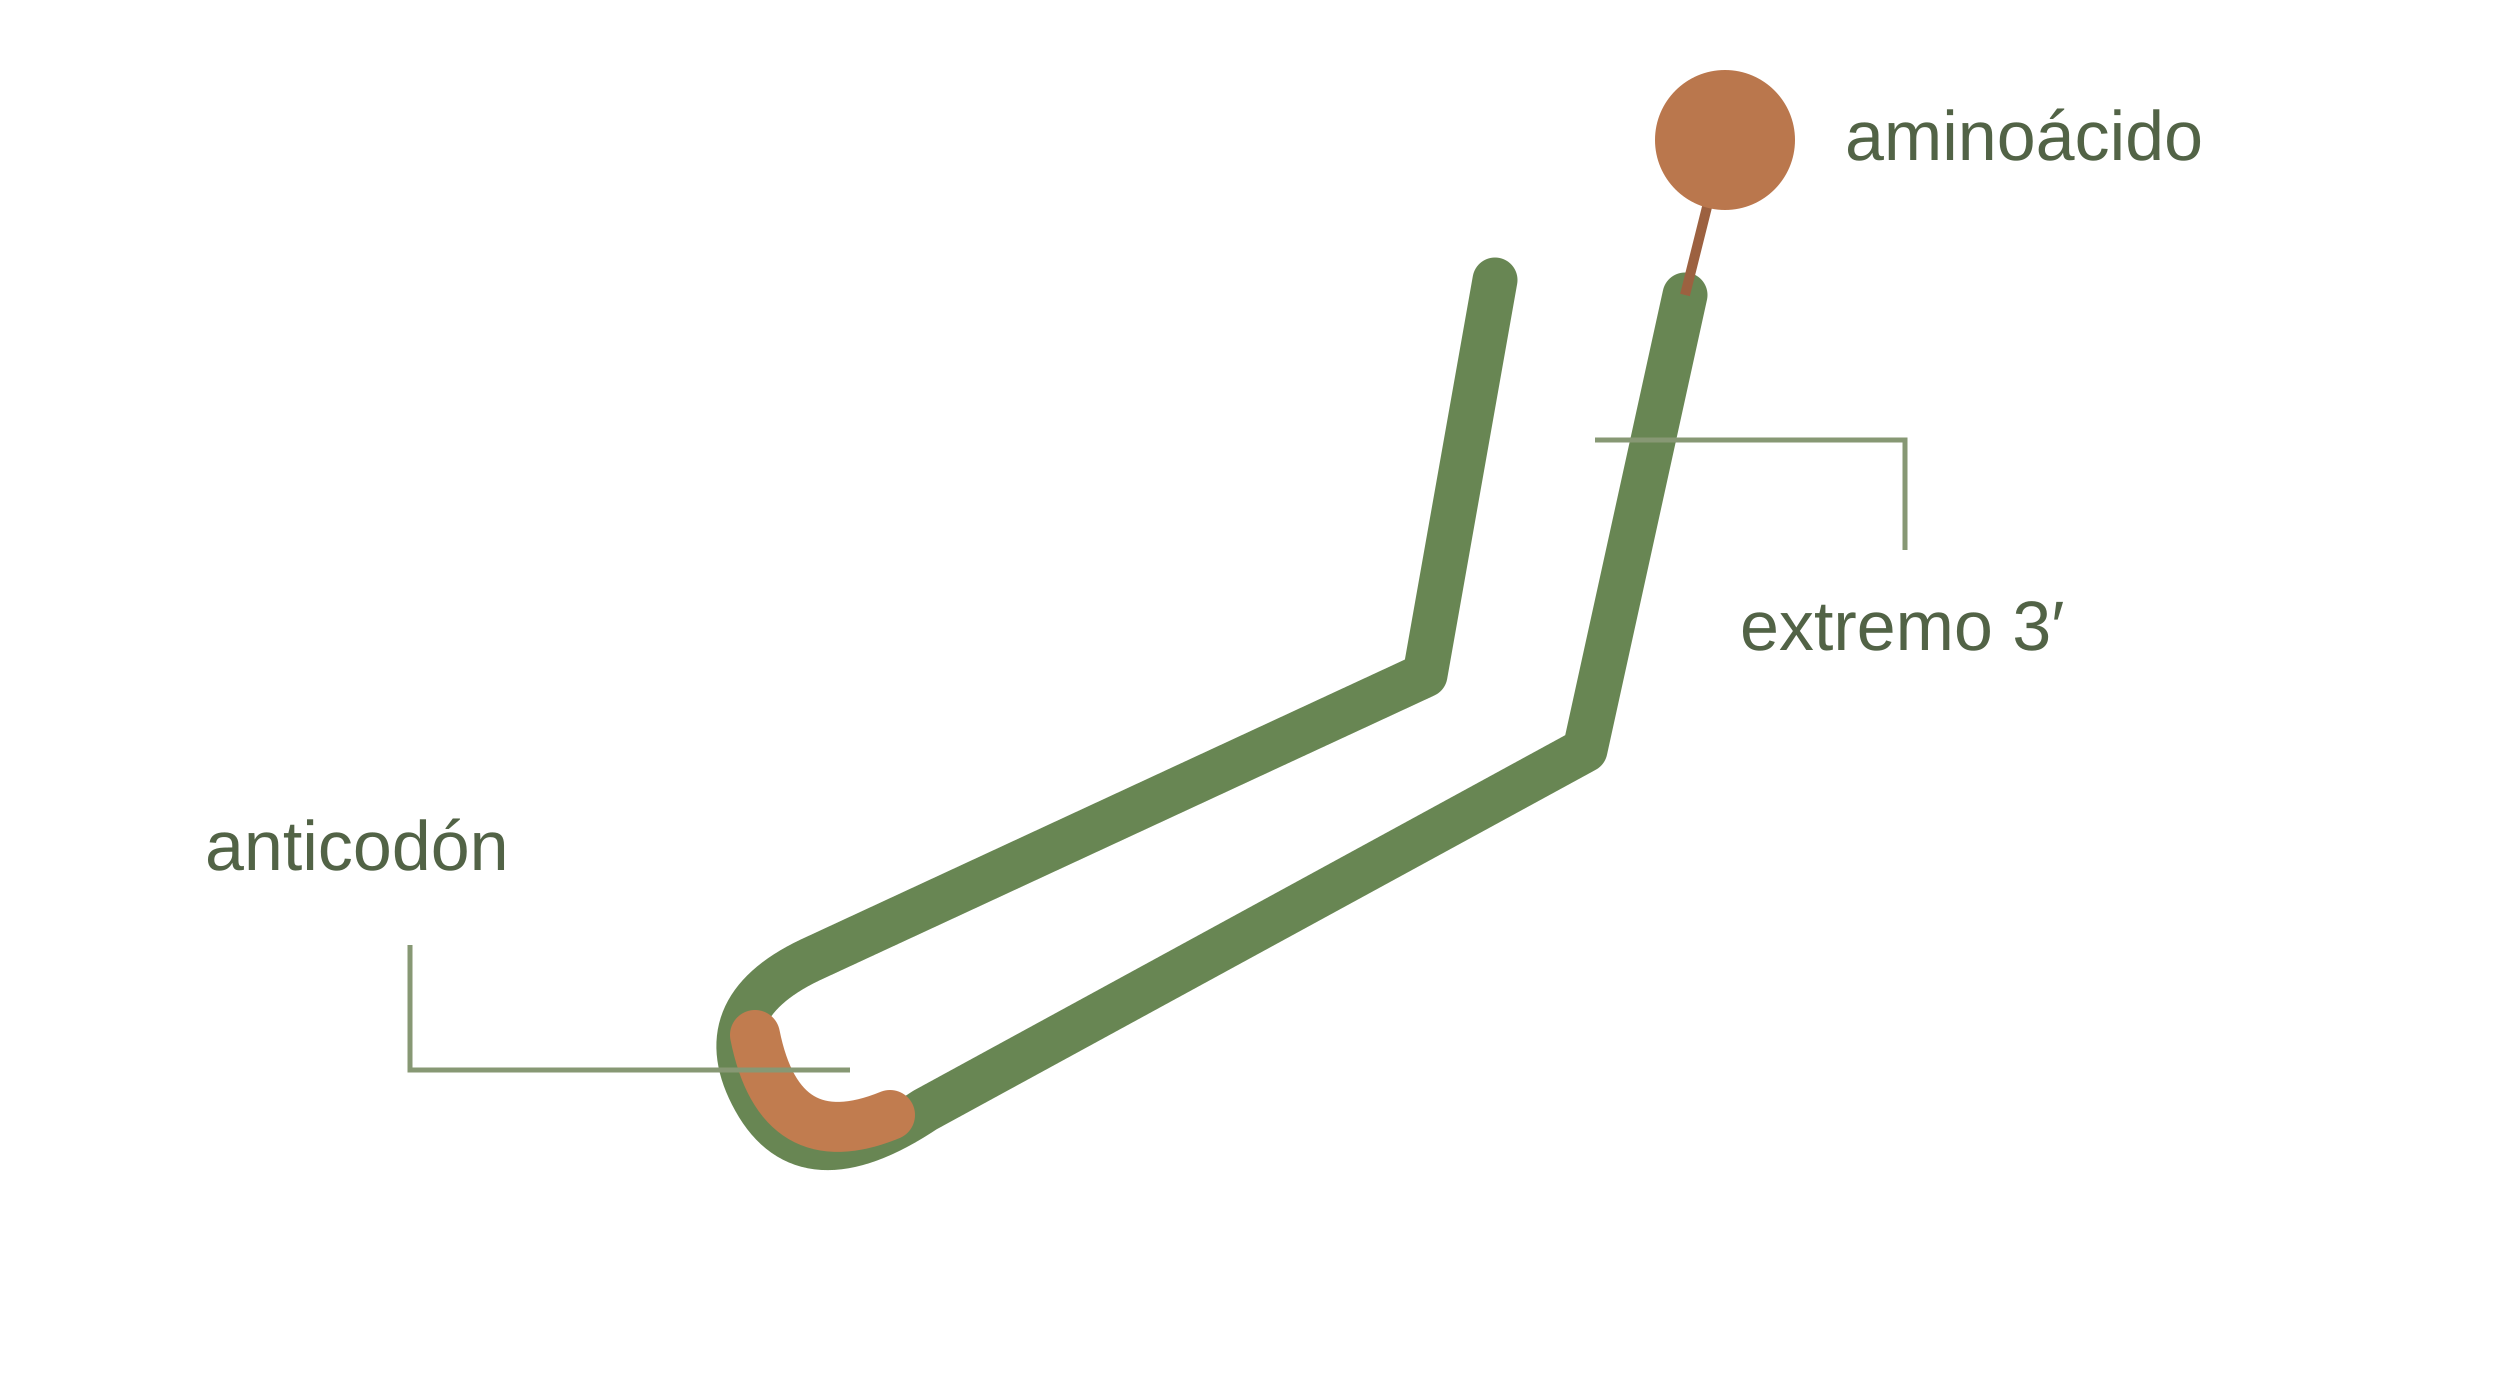
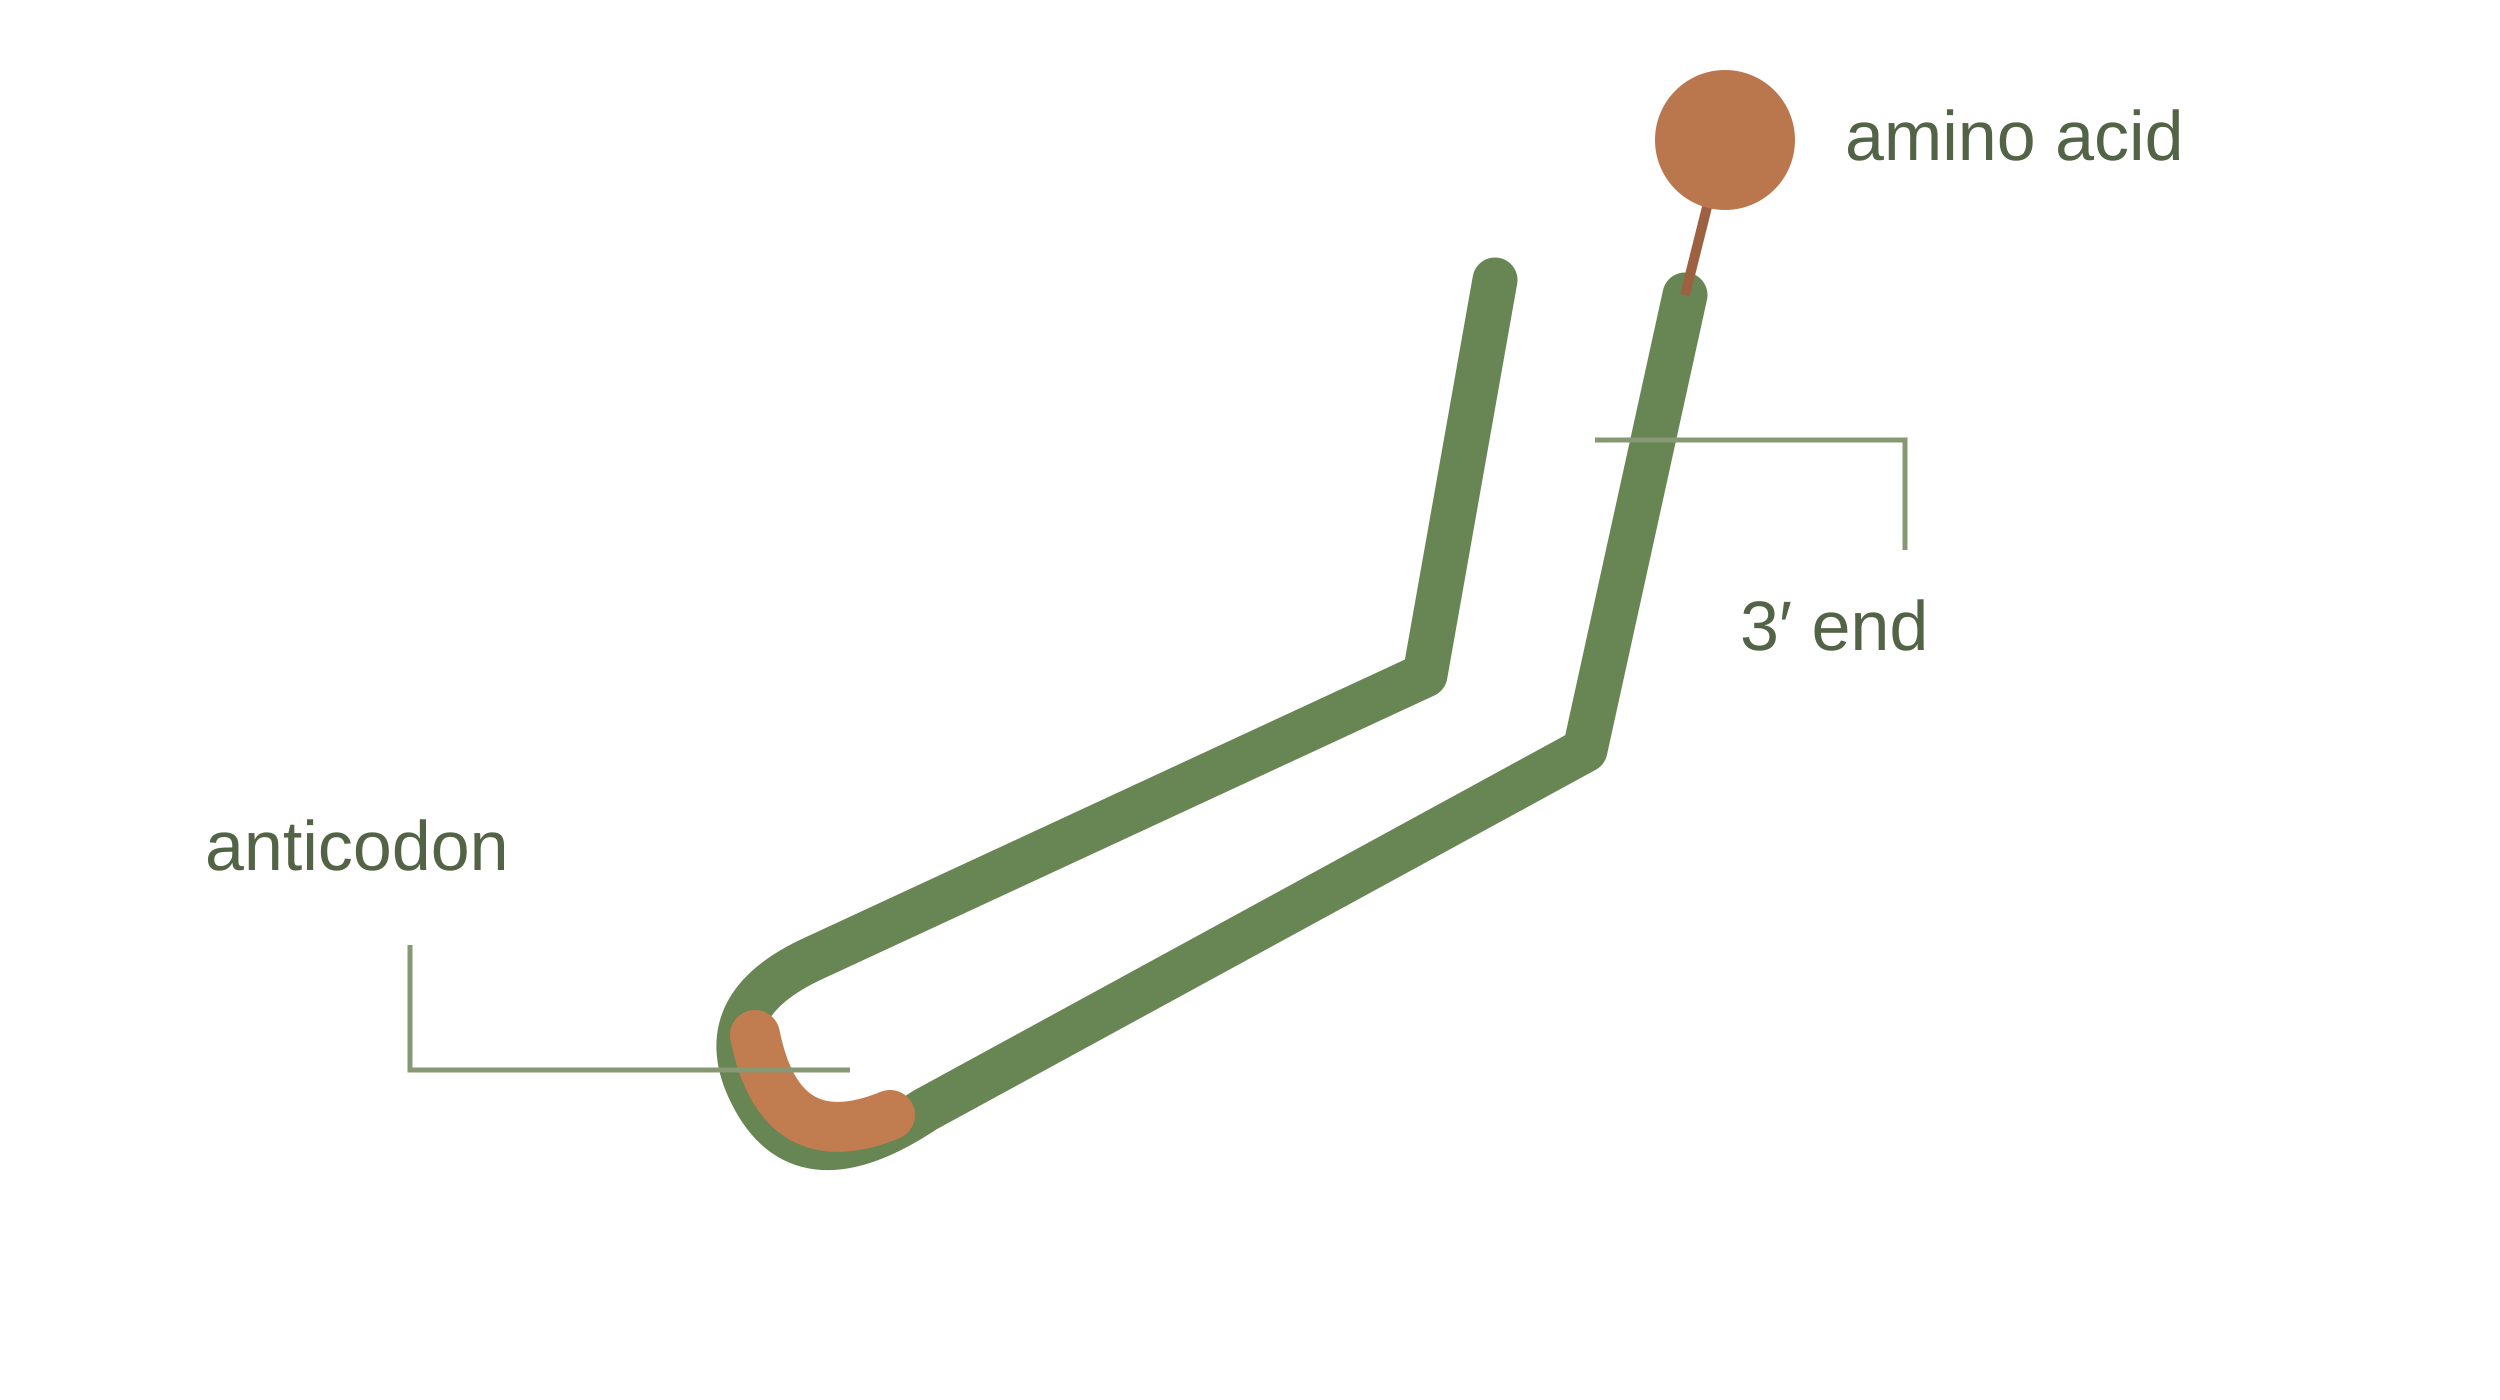
<svg xmlns="http://www.w3.org/2000/svg" width="500" height="280" viewBox="0 0 500 280" role="img" aria-labelledby="title">
  <g fill="none" stroke="#688653" stroke-width="9" stroke-linecap="round" stroke-linejoin="round">
    <path d="M299 56l-14 79-123 57q-21 10-11 28t34 2l132-72 20-91" />
  </g>
  <path d="M337 59l5-20" fill="none" stroke="#9c6140" stroke-width="2" />
  <circle cx="345" cy="28" r="14" fill="#ba774d" />
  <path d="M151 207q5 25 27 16" fill="none" stroke="#c17c4f" stroke-width="10" stroke-linecap="round" />
  <g fill="none" stroke="#879874" stroke-width="1">
    <path d="M319 88h62v22" />
    <path d="M170 214H82v-25" />
  </g>
  <g fill="#526346" font-family="Arial,sans-serif" font-size="14">
-     <text x="369" y="32">aminoácido</text>
-     <text x="348" y="130">extremo 3′</text>
-     <text x="41" y="174">anticodón</text>
+     <text x="369" y="32">amino acid</text>
+     <text x="348" y="130">3′ end</text>
+     <text x="41" y="174">anticodon</text>
  </g>
</svg>
